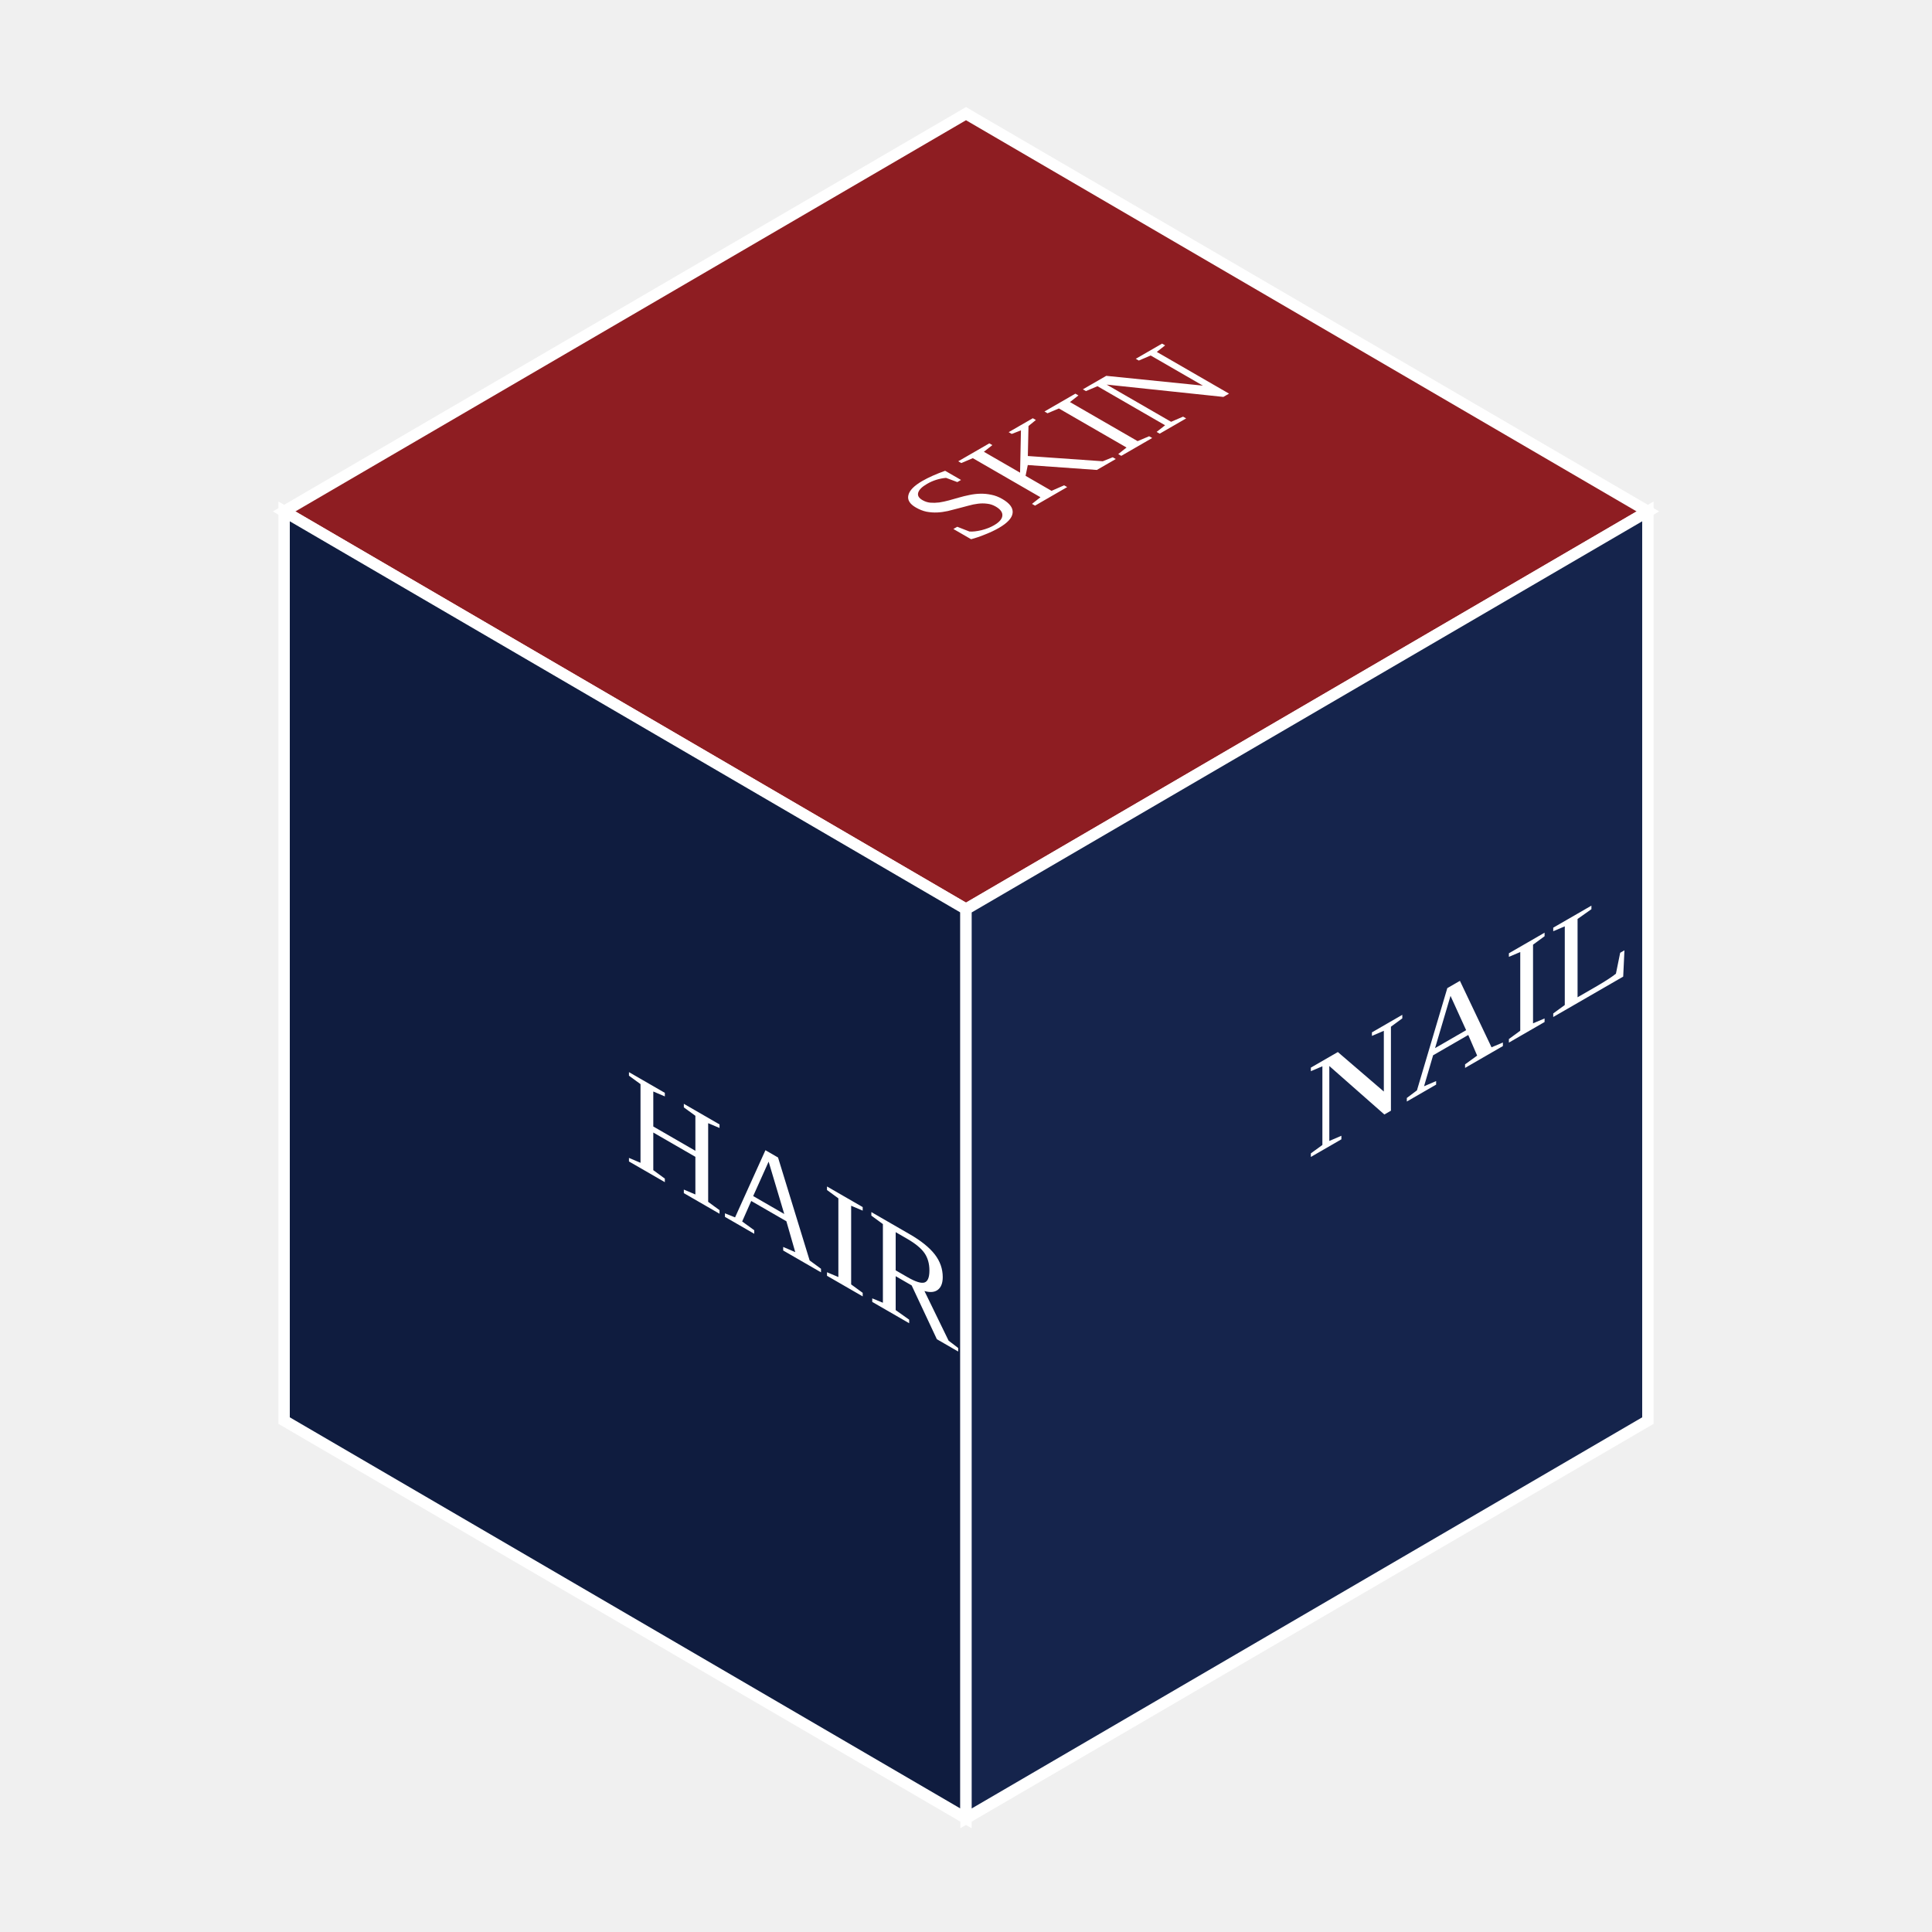
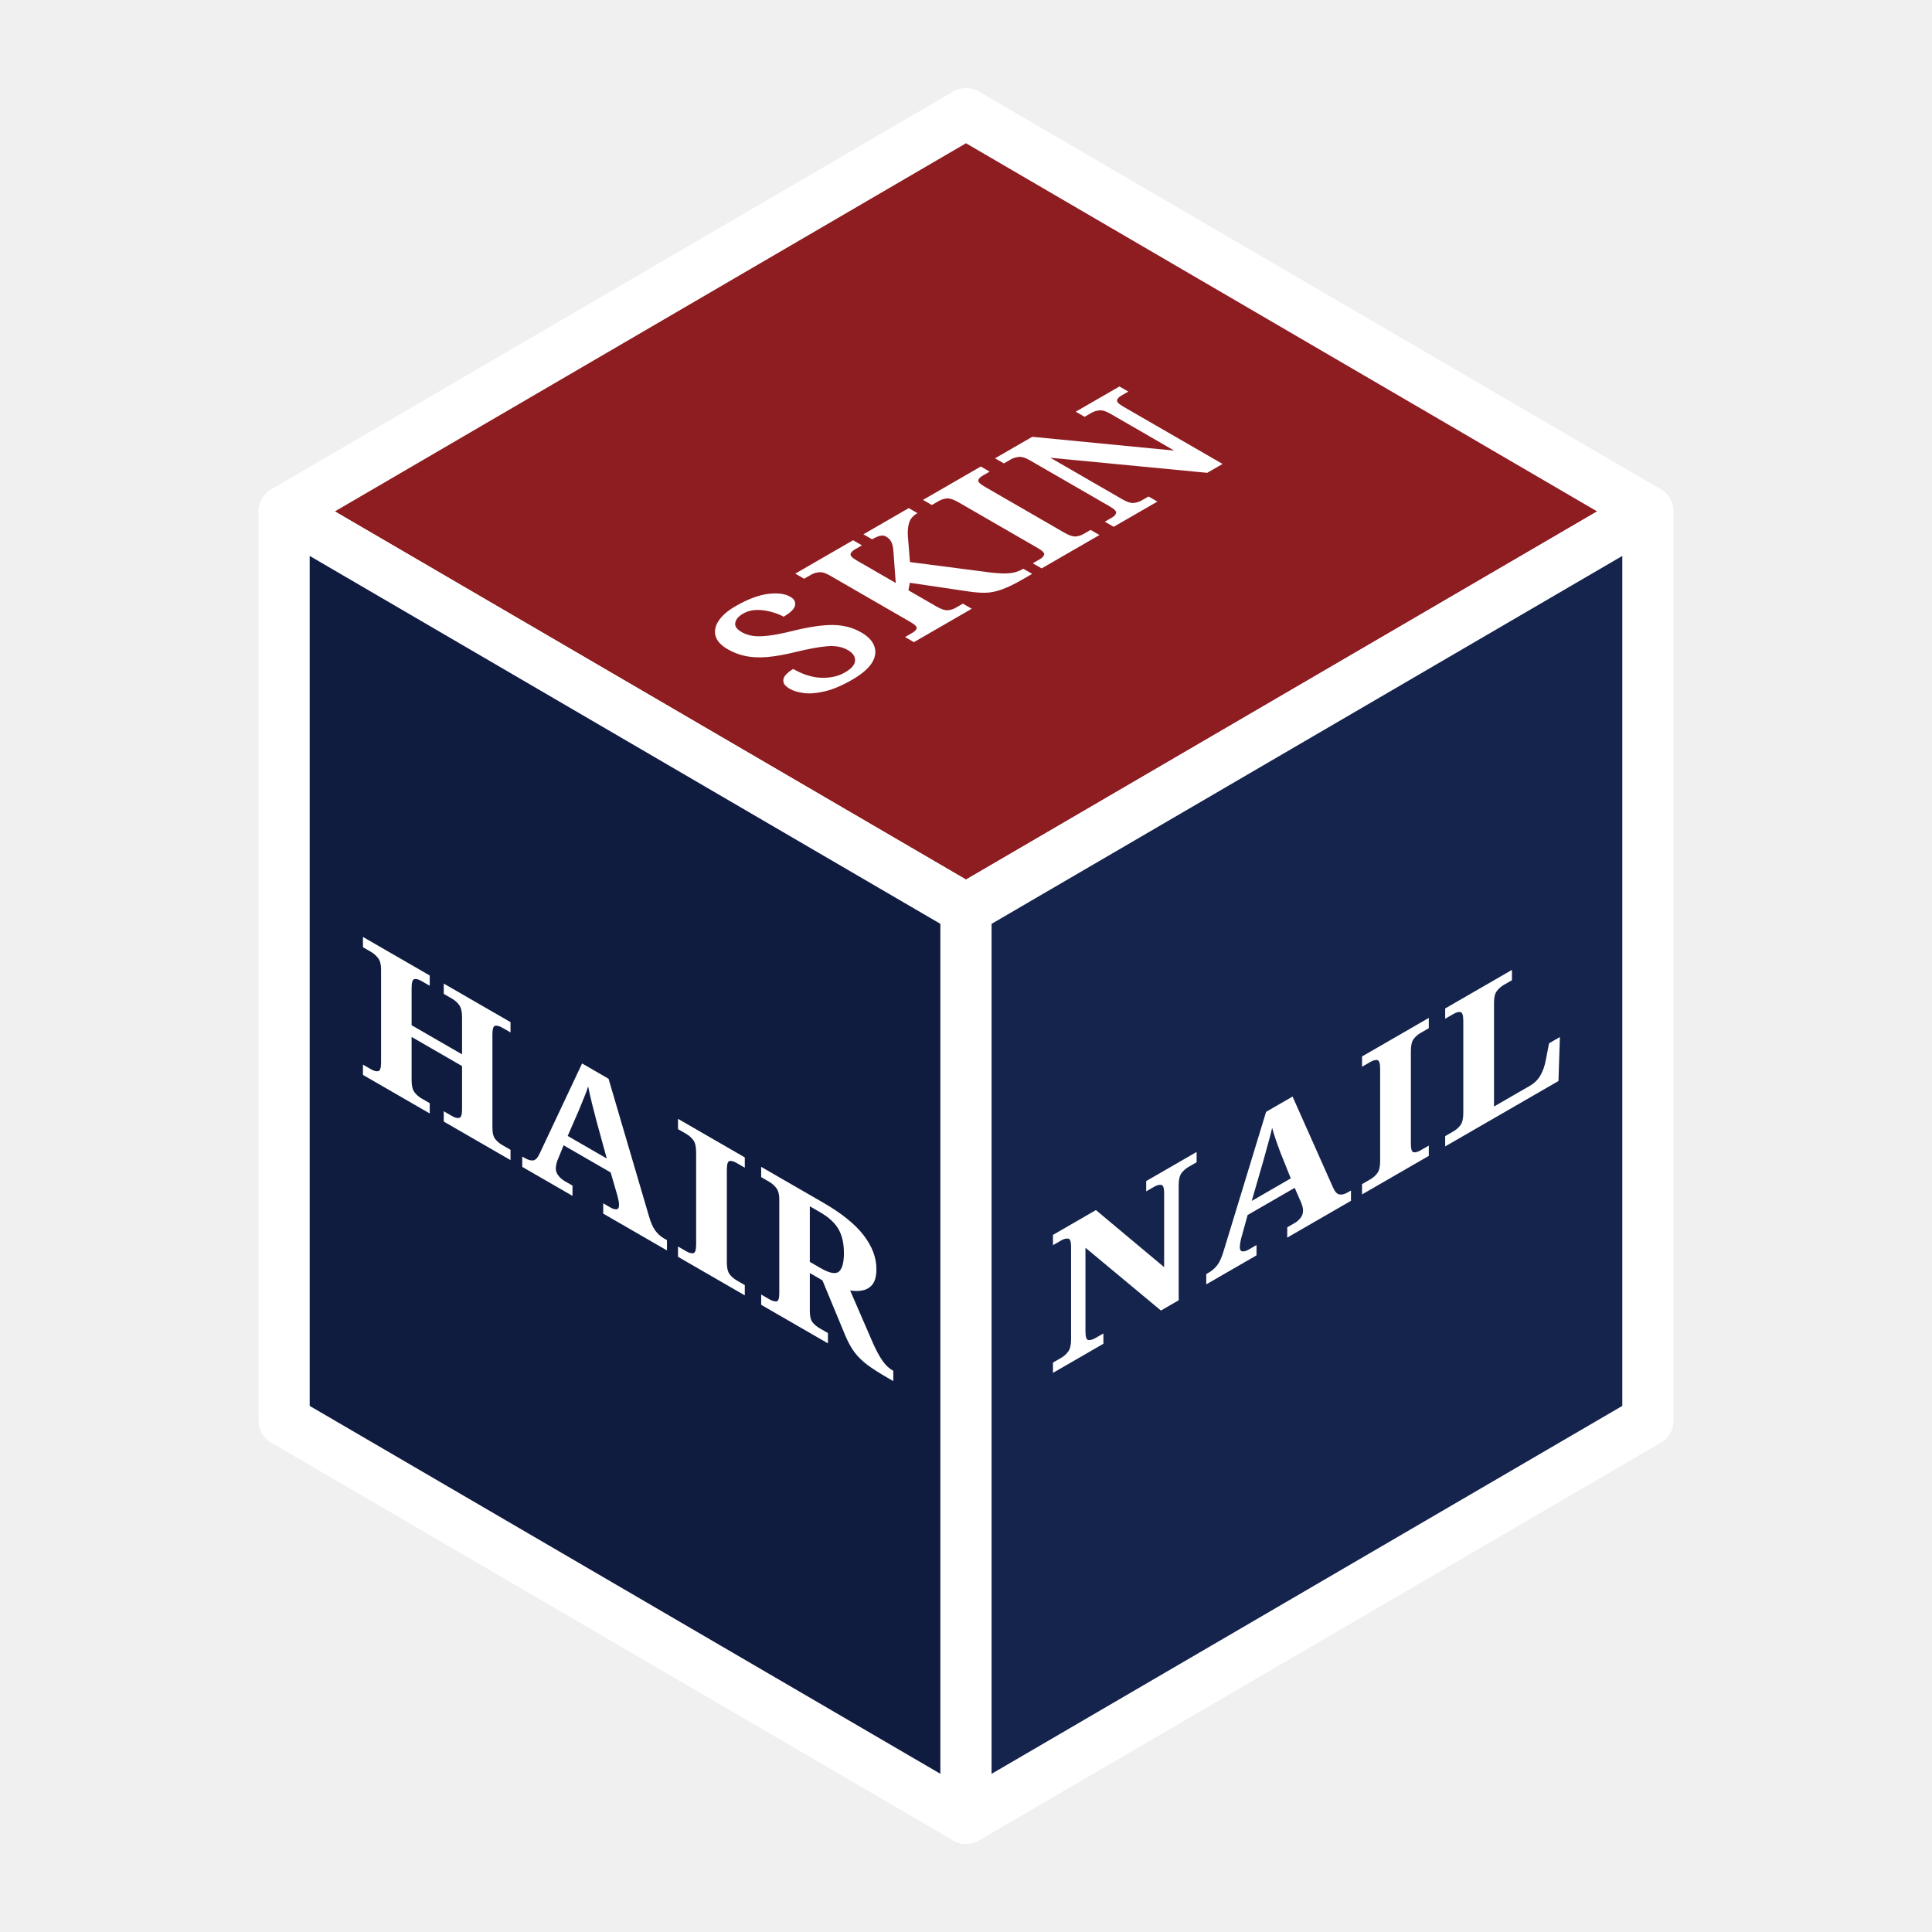
<svg xmlns="http://www.w3.org/2000/svg" viewBox="30 20 140 170" width="32" height="32" fill="none">
-   {/* Isometric 3D Cube Group */}
-   <g stroke="#ffffff" strokeWidth="4.5" strokeLinejoin="round" strokeLinecap="round">
-     {/* Top Face - Burgundy / Dark Pink */}
+   <g stroke="#ffffff" stroke-width="4.5" stroke-linejoin="round" stroke-linecap="round">
    <polygon points="100,30 40,65 100,100 160,65" fill="#8e1d22" />
-     
-     {/* Left Face - Dark Navy Blue */}
    <polygon points="40,65 100,100 100,180 40,145" fill="#0f1c3f" />
-     
-     {/* Right Face - Navy Blue */}
    <polygon points="100,100 160,65 160,145 100,180" fill="#15244c" />
  </g>
- 
-   {/* Isometric text on Top Face */}
-   <text transform="translate(100, 68) rotate(-30) skewX(30) scale(1, 0.86)" textAnchor="middle" dominantBaseline="middle" fill="#ffffff" fontSize="17" fontWeight="900" fontFamily="Georgia, serif" letterSpacing="0.5">SKIN</text>
- 
-   {/* Isometric text on Left Face */}
-   <text transform="translate(70, 122) skewY(30)" textAnchor="middle" dominantBaseline="middle" fill="#ffffff" fontSize="17" fontWeight="900" fontFamily="Georgia, serif" letterSpacing="0.5">HAIR</text>
- 
-   {/* Isometric text on Right Face */}
-   <text transform="translate(130, 122) skewY(-30)" textAnchor="middle" dominantBaseline="middle" fill="#ffffff" fontSize="17" fontWeight="900" fontFamily="Georgia, serif" letterSpacing="0.5">NAIL</text>
+   <text transform="translate(100, 68) rotate(-30) skewX(30) scale(1, 0.86)" text-anchor="middle" dominant-baseline="middle" fill="#ffffff" font-size="17" font-weight="900" font-family="Georgia, serif" letter-spacing="0.5">SKIN</text>
+   <text transform="translate(70, 122) skewY(30)" text-anchor="middle" dominant-baseline="middle" fill="#ffffff" font-size="17" font-weight="900" font-family="Georgia, serif" letter-spacing="0.5">HAIR</text>
+   <text transform="translate(130, 122) skewY(-30)" text-anchor="middle" dominant-baseline="middle" fill="#ffffff" font-size="17" font-weight="900" font-family="Georgia, serif" letter-spacing="0.5">NAIL</text>
</svg>
